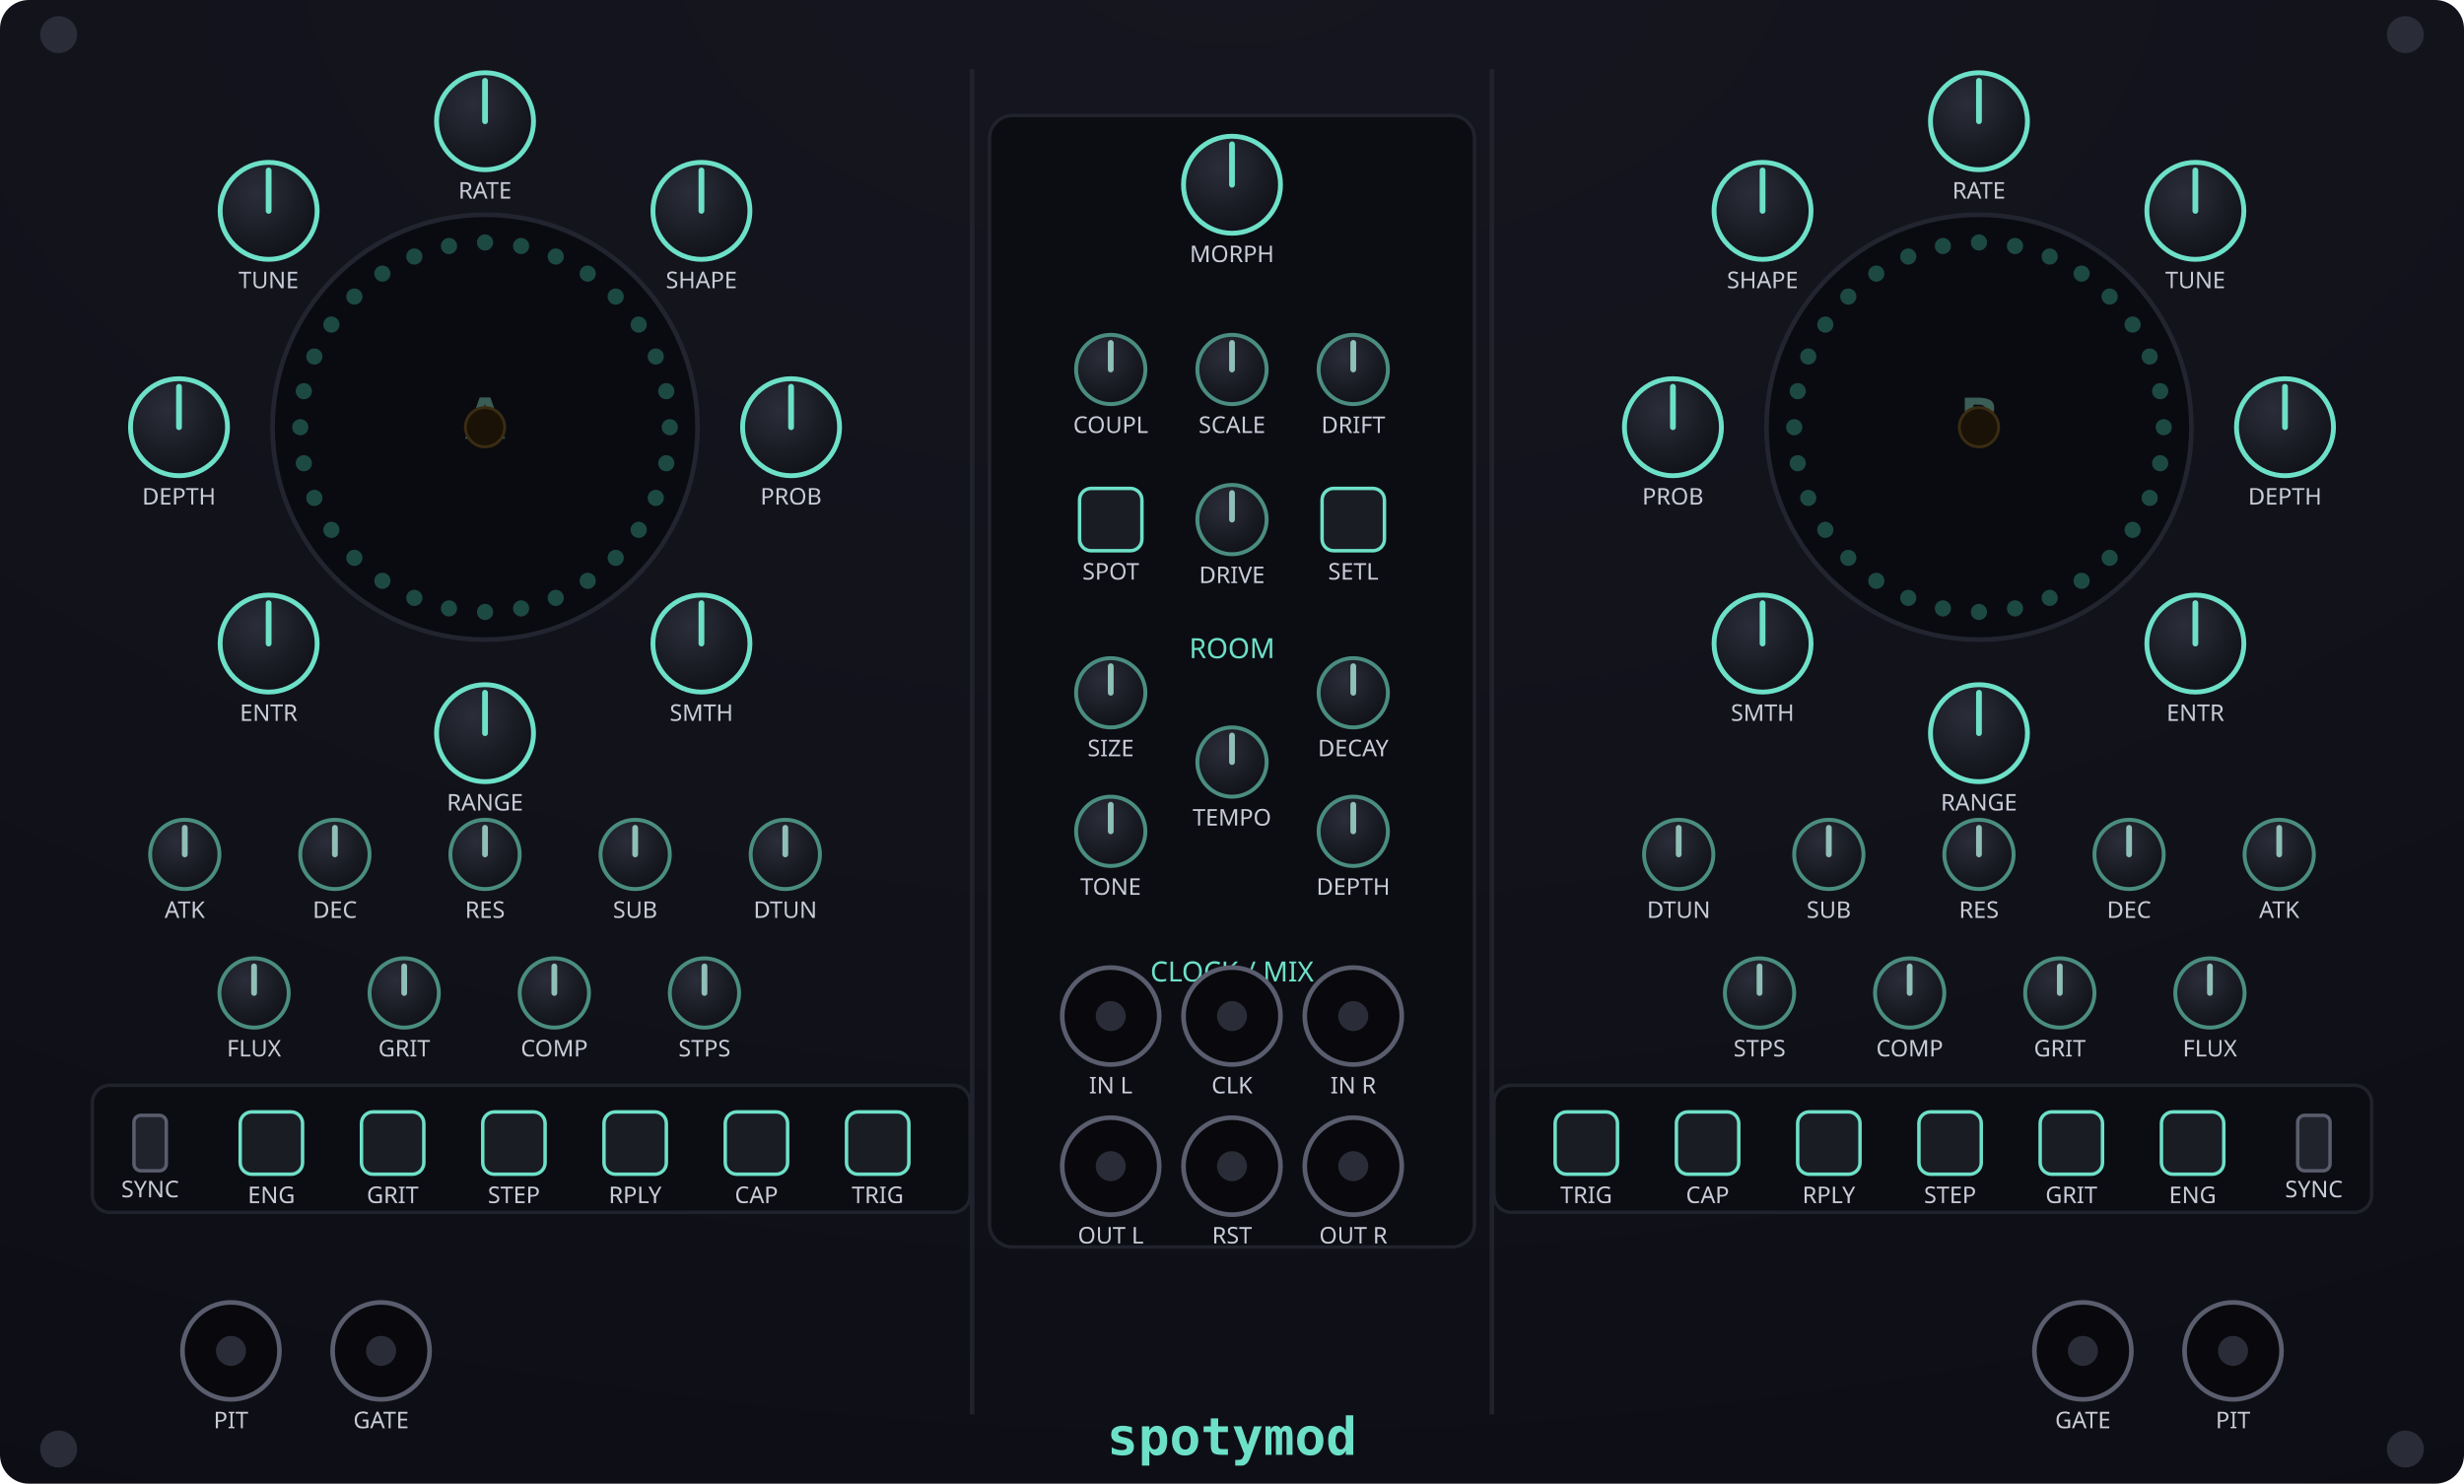
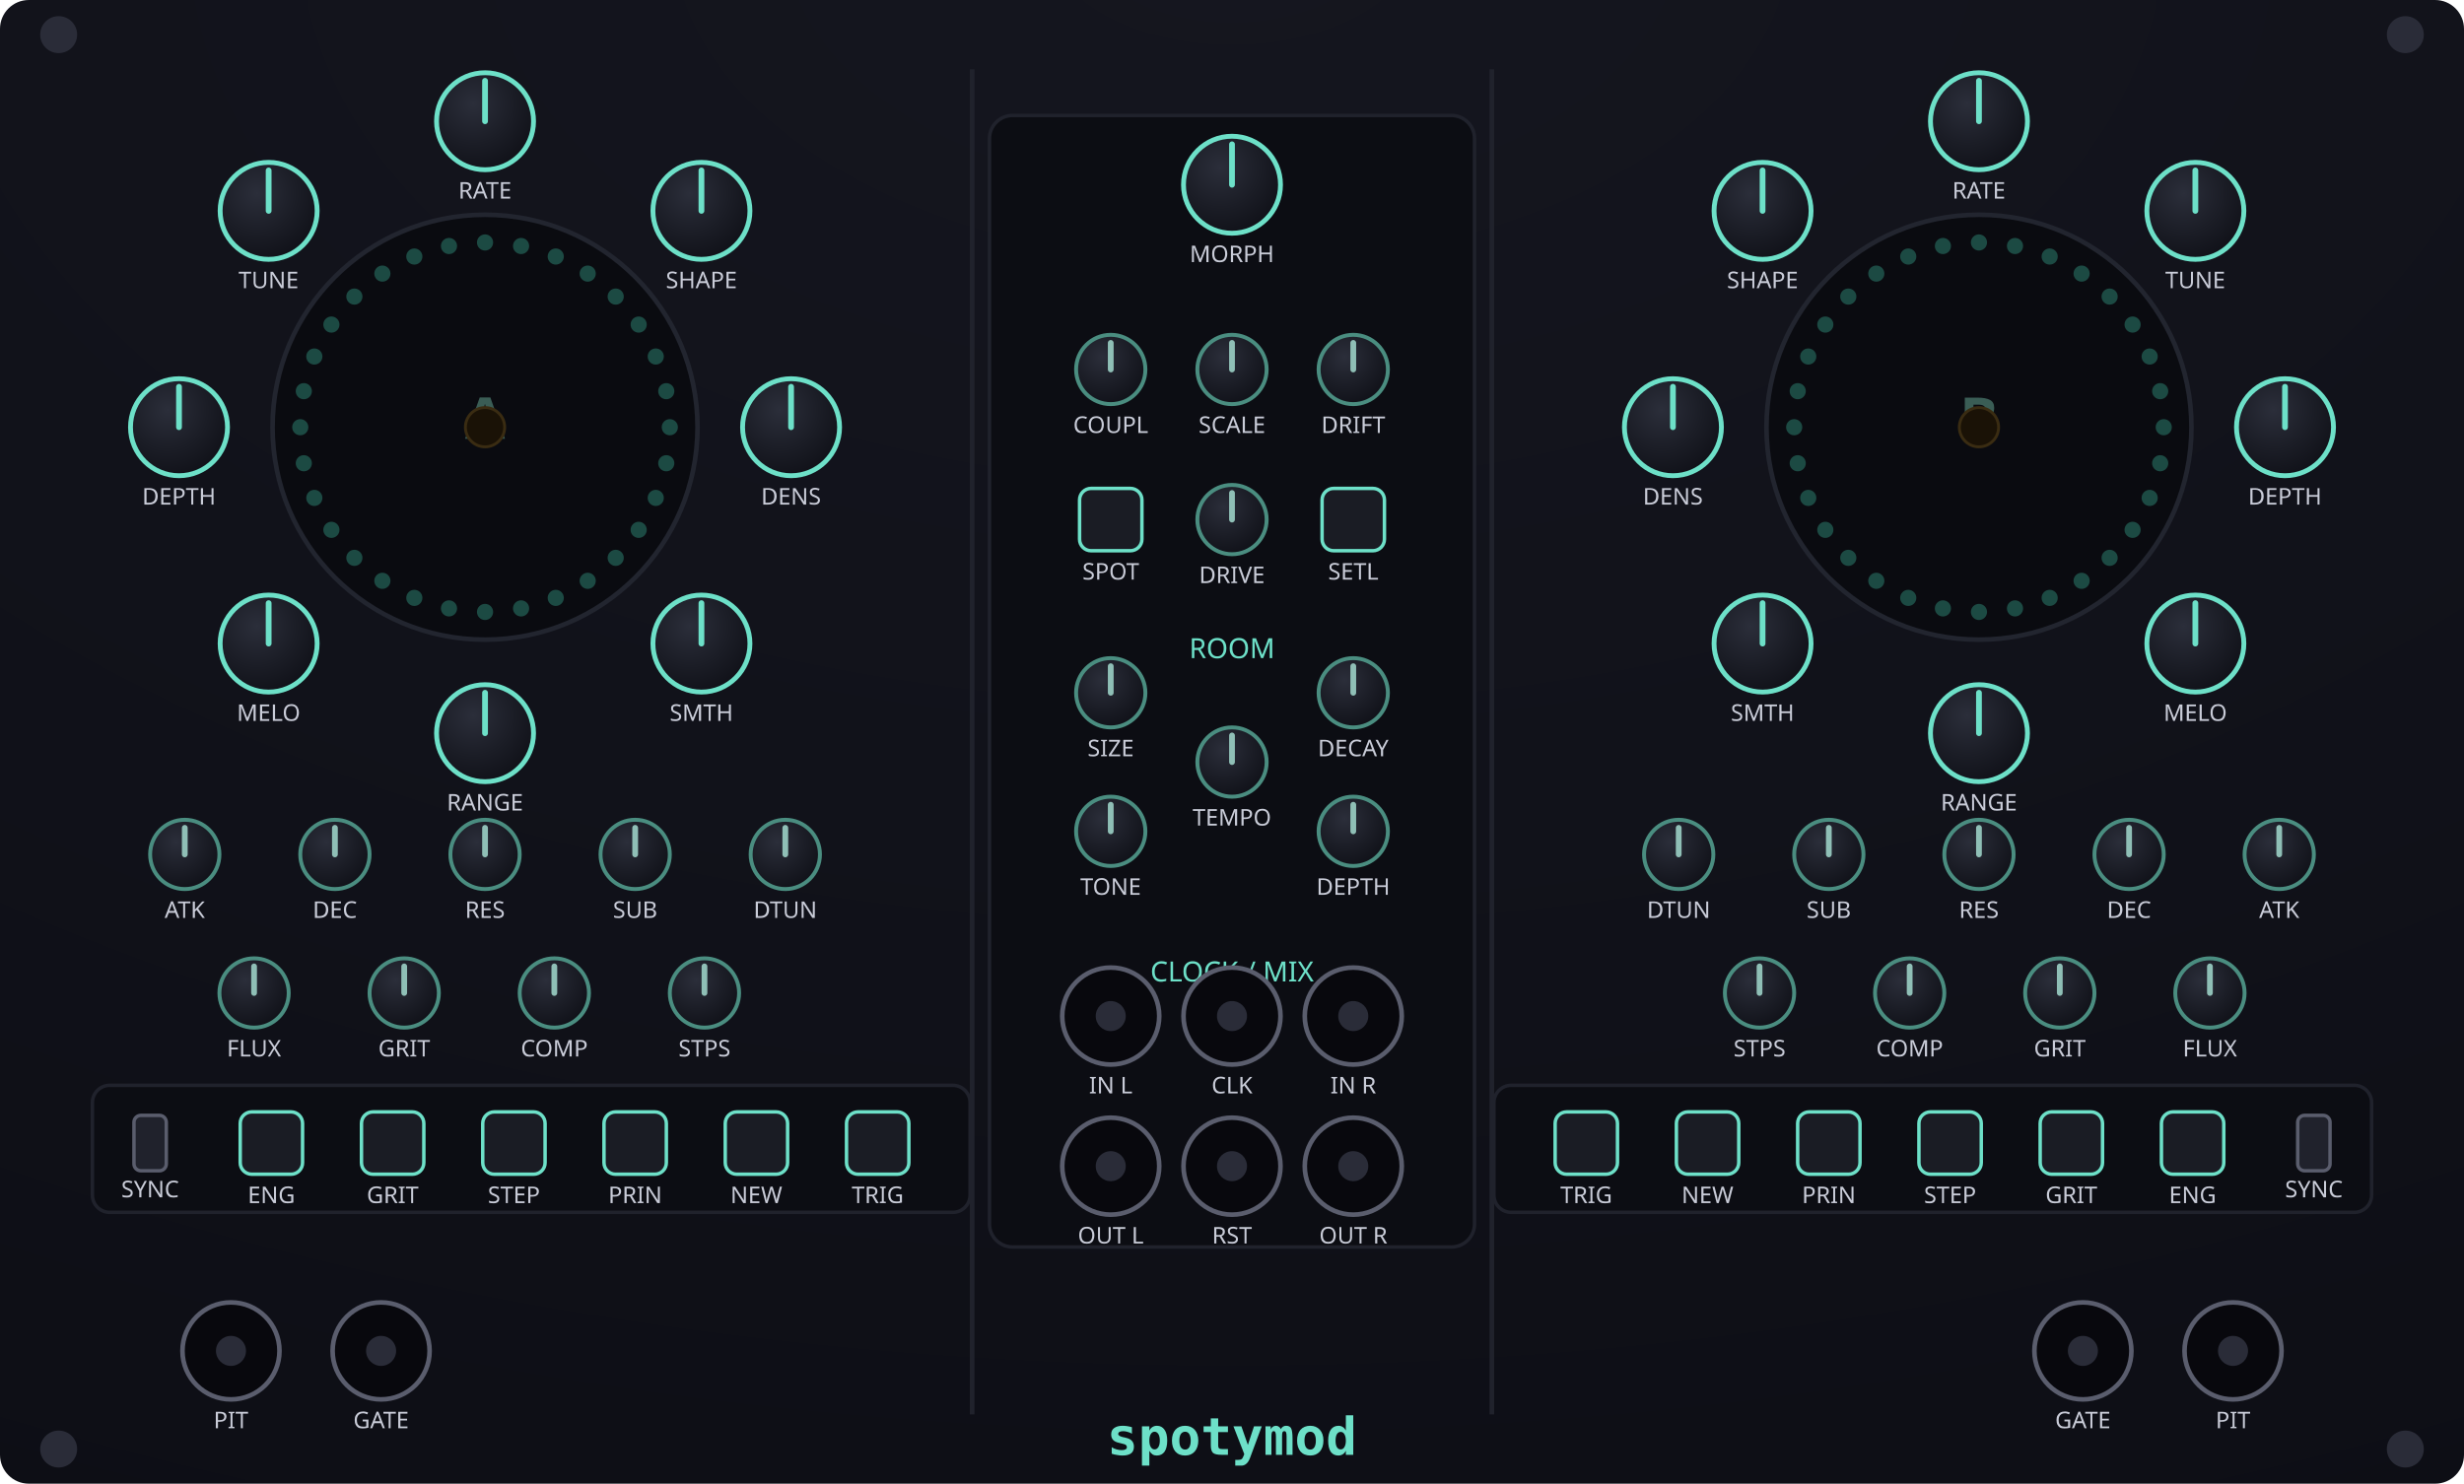
<svg xmlns="http://www.w3.org/2000/svg" width="213.360mm" height="128.500mm" viewBox="0 0 213.360 128.500">
  <defs>
    <radialGradient id="knobMetal" cx="38%" cy="32%" r="75%">
      <stop offset="0%" stop-color="#2b2e3a" />
      <stop offset="55%" stop-color="#1b1d26" />
      <stop offset="100%" stop-color="#0f1017" />
    </radialGradient>
    <radialGradient id="plate" cx="50%" cy="-5%" r="120%">
      <stop offset="0%" stop-color="#15161f" />
      <stop offset="100%" stop-color="#0d0e15" />
    </radialGradient>
    <filter id="ledGlow" x="-140%" y="-140%" width="380%" height="380%">
      <feGaussianBlur stdDeviation="0.6" result="b" />
      <feMerge>
        <feMergeNode in="b" />
        <feMergeNode in="SourceGraphic" />
      </feMerge>
    </filter>
  </defs>
  <rect x="0" y="0" width="213.360" height="128.500" rx="2.5" fill="url(#plate)" />
  <line x1="84.180" y1="6" x2="84.180" y2="122.500" stroke="#20222c" stroke-width="0.4" />
  <line x1="129.180" y1="6" x2="129.180" y2="122.500" stroke="#20222c" stroke-width="0.4" />
  <circle cx="5.080" cy="3.000" r="1.6" fill="#2a2c38" />
  <circle cx="5.080" cy="125.500" r="1.6" fill="#2a2c38" />
  <circle cx="208.280" cy="3.000" r="1.6" fill="#2a2c38" />
  <circle cx="208.280" cy="125.500" r="1.6" fill="#2a2c38" />
  <circle cx="42.000" cy="37.000" r="18.400" fill="#0a0b10" stroke="#22252f" stroke-width="0.4" />
  <circle cx="42.000" cy="21.000" r="0.7" fill="#1c4a43" />
  <circle cx="45.121" cy="21.307" r="0.7" fill="#1c4a43" />
  <circle cx="48.123" cy="22.218" r="0.7" fill="#1c4a43" />
  <circle cx="50.889" cy="23.696" r="0.7" fill="#1c4a43" />
  <circle cx="53.314" cy="25.686" r="0.7" fill="#1c4a43" />
  <circle cx="55.304" cy="28.111" r="0.7" fill="#1c4a43" />
  <circle cx="56.782" cy="30.877" r="0.7" fill="#1c4a43" />
  <circle cx="57.693" cy="33.879" r="0.7" fill="#1c4a43" />
  <circle cx="58.000" cy="37.000" r="0.7" fill="#1c4a43" />
  <circle cx="57.693" cy="40.121" r="0.7" fill="#1c4a43" />
  <circle cx="56.782" cy="43.123" r="0.7" fill="#1c4a43" />
  <circle cx="55.304" cy="45.889" r="0.7" fill="#1c4a43" />
  <circle cx="53.314" cy="48.314" r="0.7" fill="#1c4a43" />
  <circle cx="50.889" cy="50.304" r="0.7" fill="#1c4a43" />
  <circle cx="48.123" cy="51.782" r="0.7" fill="#1c4a43" />
  <circle cx="45.121" cy="52.693" r="0.7" fill="#1c4a43" />
  <circle cx="42.000" cy="53.000" r="0.7" fill="#1c4a43" />
  <circle cx="38.879" cy="52.693" r="0.7" fill="#1c4a43" />
  <circle cx="35.877" cy="51.782" r="0.7" fill="#1c4a43" />
  <circle cx="33.111" cy="50.304" r="0.7" fill="#1c4a43" />
  <circle cx="30.686" cy="48.314" r="0.7" fill="#1c4a43" />
  <circle cx="28.696" cy="45.889" r="0.7" fill="#1c4a43" />
  <circle cx="27.218" cy="43.123" r="0.7" fill="#1c4a43" />
  <circle cx="26.307" cy="40.121" r="0.7" fill="#1c4a43" />
  <circle cx="26.000" cy="37.000" r="0.7" fill="#1c4a43" />
  <circle cx="26.307" cy="33.879" r="0.7" fill="#1c4a43" />
  <circle cx="27.218" cy="30.877" r="0.7" fill="#1c4a43" />
  <circle cx="28.696" cy="28.111" r="0.7" fill="#1c4a43" />
  <circle cx="30.686" cy="25.686" r="0.7" fill="#1c4a43" />
  <circle cx="33.111" cy="23.696" r="0.7" fill="#1c4a43" />
  <circle cx="35.877" cy="22.218" r="0.7" fill="#1c4a43" />
  <circle cx="38.879" cy="21.307" r="0.7" fill="#1c4a43" />
  <circle cx="171.360" cy="37.000" r="18.400" fill="#0a0b10" stroke="#22252f" stroke-width="0.4" />
  <circle cx="171.360" cy="21.000" r="0.7" fill="#1c4a43" />
  <circle cx="174.481" cy="21.307" r="0.7" fill="#1c4a43" />
  <circle cx="177.483" cy="22.218" r="0.7" fill="#1c4a43" />
  <circle cx="180.249" cy="23.696" r="0.7" fill="#1c4a43" />
  <circle cx="182.674" cy="25.686" r="0.7" fill="#1c4a43" />
  <circle cx="184.664" cy="28.111" r="0.7" fill="#1c4a43" />
  <circle cx="186.142" cy="30.877" r="0.7" fill="#1c4a43" />
  <circle cx="187.053" cy="33.879" r="0.7" fill="#1c4a43" />
  <circle cx="187.360" cy="37.000" r="0.7" fill="#1c4a43" />
  <circle cx="187.053" cy="40.121" r="0.7" fill="#1c4a43" />
  <circle cx="186.142" cy="43.123" r="0.7" fill="#1c4a43" />
  <circle cx="184.664" cy="45.889" r="0.7" fill="#1c4a43" />
  <circle cx="182.674" cy="48.314" r="0.7" fill="#1c4a43" />
  <circle cx="180.249" cy="50.304" r="0.7" fill="#1c4a43" />
  <circle cx="177.483" cy="51.782" r="0.7" fill="#1c4a43" />
  <circle cx="174.481" cy="52.693" r="0.7" fill="#1c4a43" />
  <circle cx="171.360" cy="53.000" r="0.7" fill="#1c4a43" />
  <circle cx="168.239" cy="52.693" r="0.7" fill="#1c4a43" />
  <circle cx="165.237" cy="51.782" r="0.7" fill="#1c4a43" />
  <circle cx="162.471" cy="50.304" r="0.7" fill="#1c4a43" />
  <circle cx="160.046" cy="48.314" r="0.7" fill="#1c4a43" />
  <circle cx="158.056" cy="45.889" r="0.7" fill="#1c4a43" />
  <circle cx="156.578" cy="43.123" r="0.7" fill="#1c4a43" />
  <circle cx="155.667" cy="40.121" r="0.7" fill="#1c4a43" />
  <circle cx="155.360" cy="37.000" r="0.7" fill="#1c4a43" />
  <circle cx="155.667" cy="33.879" r="0.7" fill="#1c4a43" />
  <circle cx="156.578" cy="30.877" r="0.7" fill="#1c4a43" />
  <circle cx="158.056" cy="28.111" r="0.7" fill="#1c4a43" />
  <circle cx="160.046" cy="25.686" r="0.7" fill="#1c4a43" />
  <circle cx="162.471" cy="23.696" r="0.7" fill="#1c4a43" />
  <circle cx="165.237" cy="22.218" r="0.7" fill="#1c4a43" />
  <circle cx="168.239" cy="21.307" r="0.7" fill="#1c4a43" />
  <rect x="8.000" y="94.0" width="76.000" height="11.0" rx="1.5" fill="#0c0d13" stroke="#20222c" stroke-width="0.3" />
  <rect x="129.360" y="94.0" width="76.000" height="11.0" rx="1.5" fill="#0c0d13" stroke="#20222c" stroke-width="0.3" />
  <rect x="85.680" y="10.0" width="42.0" height="98.0" rx="2" fill="#0c0d13" stroke="#20222c" stroke-width="0.3" />
  <text x="42.000" y="38.000" fill="#3a5d55" text-anchor="middle" font-family="sans-serif" font-size="5" font-weight="bold">A</text>
  <text x="171.360" y="38.000" fill="#3a5d55" text-anchor="middle" font-family="sans-serif" font-size="5" font-weight="bold">B</text>
  <text x="106.680" y="57.000" fill="#6de0c8" text-anchor="middle" font-family="sans-serif" font-size="2.4">ROOM</text>
  <text x="106.680" y="85.000" fill="#6de0c8" text-anchor="middle" font-family="sans-serif" font-size="2.4">CLOCK / MIX</text>
  <text x="106.680" y="126.000" fill="#6de0c8" text-anchor="middle" font-family="monospace" font-size="4.5" font-weight="bold">spotymod</text>
  <circle cx="42.000" cy="10.500" r="4.200" fill="url(#knobMetal)" stroke="#6de0c8" stroke-width="0.42" />
  <line x1="42.000" y1="10.500" x2="42.000" y2="7.000" stroke="#6de0c8" stroke-width="0.5" stroke-linecap="round" />
  <text x="42.000" y="17.200" fill="#c9ccd8" text-anchor="middle" font-family="sans-serif" font-size="2.0">RATE</text>
  <circle cx="60.738" cy="18.262" r="4.200" fill="url(#knobMetal)" stroke="#6de0c8" stroke-width="0.42" />
  <line x1="60.738" y1="18.262" x2="60.738" y2="14.762" stroke="#6de0c8" stroke-width="0.5" stroke-linecap="round" />
  <text x="60.738" y="24.962" fill="#c9ccd8" text-anchor="middle" font-family="sans-serif" font-size="2.0">SHAPE</text>
  <circle cx="68.500" cy="37.000" r="4.200" fill="url(#knobMetal)" stroke="#6de0c8" stroke-width="0.42" />
  <line x1="68.500" y1="37.000" x2="68.500" y2="33.500" stroke="#6de0c8" stroke-width="0.5" stroke-linecap="round" />
-   <text x="68.500" y="43.700" fill="#c9ccd8" text-anchor="middle" font-family="sans-serif" font-size="2.0">PROB</text>
+   <text x="68.500" y="43.700" fill="#c9ccd8" text-anchor="middle" font-family="sans-serif" font-size="2.0">DENS</text>
  <circle cx="60.738" cy="55.738" r="4.200" fill="url(#knobMetal)" stroke="#6de0c8" stroke-width="0.42" />
  <line x1="60.738" y1="55.738" x2="60.738" y2="52.238" stroke="#6de0c8" stroke-width="0.5" stroke-linecap="round" />
  <text x="60.738" y="62.438" fill="#c9ccd8" text-anchor="middle" font-family="sans-serif" font-size="2.0">SMTH</text>
  <circle cx="42.000" cy="63.500" r="4.200" fill="url(#knobMetal)" stroke="#6de0c8" stroke-width="0.42" />
  <line x1="42.000" y1="63.500" x2="42.000" y2="60.000" stroke="#6de0c8" stroke-width="0.5" stroke-linecap="round" />
  <text x="42.000" y="70.200" fill="#c9ccd8" text-anchor="middle" font-family="sans-serif" font-size="2.0">RANGE</text>
  <circle cx="23.262" cy="55.738" r="4.200" fill="url(#knobMetal)" stroke="#6de0c8" stroke-width="0.42" />
  <line x1="23.262" y1="55.738" x2="23.262" y2="52.238" stroke="#6de0c8" stroke-width="0.5" stroke-linecap="round" />
-   <text x="23.262" y="62.438" fill="#c9ccd8" text-anchor="middle" font-family="sans-serif" font-size="2.0">ENTR</text>
+   <text x="23.262" y="62.438" fill="#c9ccd8" text-anchor="middle" font-family="sans-serif" font-size="2.0">MELO</text>
  <circle cx="15.500" cy="37.000" r="4.200" fill="url(#knobMetal)" stroke="#6de0c8" stroke-width="0.42" />
  <line x1="15.500" y1="37.000" x2="15.500" y2="33.500" stroke="#6de0c8" stroke-width="0.5" stroke-linecap="round" />
  <text x="15.500" y="43.700" fill="#c9ccd8" text-anchor="middle" font-family="sans-serif" font-size="2.0">DEPTH</text>
  <circle cx="23.262" cy="18.262" r="4.200" fill="url(#knobMetal)" stroke="#6de0c8" stroke-width="0.42" />
  <line x1="23.262" y1="18.262" x2="23.262" y2="14.762" stroke="#6de0c8" stroke-width="0.5" stroke-linecap="round" />
  <text x="23.262" y="24.962" fill="#c9ccd8" text-anchor="middle" font-family="sans-serif" font-size="2.0">TUNE</text>
  <circle cx="16.000" cy="74.000" r="3.000" fill="url(#knobMetal)" stroke="#4a8d80" stroke-width="0.34" />
  <line x1="16.000" y1="74.000" x2="16.000" y2="71.700" stroke="#8fbfb6" stroke-width="0.5" stroke-linecap="round" />
  <text x="16.000" y="79.500" fill="#c9ccd8" text-anchor="middle" font-family="sans-serif" font-size="2.0">ATK</text>
  <circle cx="29.000" cy="74.000" r="3.000" fill="url(#knobMetal)" stroke="#4a8d80" stroke-width="0.34" />
  <line x1="29.000" y1="74.000" x2="29.000" y2="71.700" stroke="#8fbfb6" stroke-width="0.5" stroke-linecap="round" />
  <text x="29.000" y="79.500" fill="#c9ccd8" text-anchor="middle" font-family="sans-serif" font-size="2.0">DEC</text>
  <circle cx="42.000" cy="74.000" r="3.000" fill="url(#knobMetal)" stroke="#4a8d80" stroke-width="0.34" />
  <line x1="42.000" y1="74.000" x2="42.000" y2="71.700" stroke="#8fbfb6" stroke-width="0.5" stroke-linecap="round" />
  <text x="42.000" y="79.500" fill="#c9ccd8" text-anchor="middle" font-family="sans-serif" font-size="2.0">RES</text>
  <circle cx="55.000" cy="74.000" r="3.000" fill="url(#knobMetal)" stroke="#4a8d80" stroke-width="0.34" />
  <line x1="55.000" y1="74.000" x2="55.000" y2="71.700" stroke="#8fbfb6" stroke-width="0.5" stroke-linecap="round" />
  <text x="55.000" y="79.500" fill="#c9ccd8" text-anchor="middle" font-family="sans-serif" font-size="2.0">SUB</text>
  <circle cx="68.000" cy="74.000" r="3.000" fill="url(#knobMetal)" stroke="#4a8d80" stroke-width="0.34" />
  <line x1="68.000" y1="74.000" x2="68.000" y2="71.700" stroke="#8fbfb6" stroke-width="0.5" stroke-linecap="round" />
  <text x="68.000" y="79.500" fill="#c9ccd8" text-anchor="middle" font-family="sans-serif" font-size="2.0">DTUN</text>
  <circle cx="22.000" cy="86.000" r="3.000" fill="url(#knobMetal)" stroke="#4a8d80" stroke-width="0.34" />
  <line x1="22.000" y1="86.000" x2="22.000" y2="83.700" stroke="#8fbfb6" stroke-width="0.5" stroke-linecap="round" />
  <text x="22.000" y="91.500" fill="#c9ccd8" text-anchor="middle" font-family="sans-serif" font-size="2.0">FLUX</text>
  <circle cx="35.000" cy="86.000" r="3.000" fill="url(#knobMetal)" stroke="#4a8d80" stroke-width="0.34" />
  <line x1="35.000" y1="86.000" x2="35.000" y2="83.700" stroke="#8fbfb6" stroke-width="0.5" stroke-linecap="round" />
  <text x="35.000" y="91.500" fill="#c9ccd8" text-anchor="middle" font-family="sans-serif" font-size="2.0">GRIT</text>
  <circle cx="48.000" cy="86.000" r="3.000" fill="url(#knobMetal)" stroke="#4a8d80" stroke-width="0.34" />
  <line x1="48.000" y1="86.000" x2="48.000" y2="83.700" stroke="#8fbfb6" stroke-width="0.5" stroke-linecap="round" />
  <text x="48.000" y="91.500" fill="#c9ccd8" text-anchor="middle" font-family="sans-serif" font-size="2.0">COMP</text>
  <circle cx="61.000" cy="86.000" r="3.000" fill="url(#knobMetal)" stroke="#4a8d80" stroke-width="0.34" />
  <line x1="61.000" y1="86.000" x2="61.000" y2="83.700" stroke="#8fbfb6" stroke-width="0.5" stroke-linecap="round" />
  <text x="61.000" y="91.500" fill="#c9ccd8" text-anchor="middle" font-family="sans-serif" font-size="2.0">STPS</text>
  <rect x="11.600" y="96.600" width="2.8" height="4.8" rx="0.6" fill="#20222c" stroke="#5a5d6d" stroke-width="0.3" />
  <text x="13.000" y="103.700" fill="#c9ccd8" text-anchor="middle" font-family="sans-serif" font-size="2.0">SYNC</text>
  <rect x="20.800" y="96.300" width="5.400" height="5.400" rx="1.0" fill="#1a1c24" stroke="#6de0c8" stroke-width="0.3" />
  <text x="23.500" y="104.200" fill="#c9ccd8" text-anchor="middle" font-family="sans-serif" font-size="2.0">ENG</text>
  <rect x="31.300" y="96.300" width="5.400" height="5.400" rx="1.0" fill="#1a1c24" stroke="#6de0c8" stroke-width="0.3" />
  <text x="34.000" y="104.200" fill="#c9ccd8" text-anchor="middle" font-family="sans-serif" font-size="2.0">GRIT</text>
  <rect x="41.800" y="96.300" width="5.400" height="5.400" rx="1.0" fill="#1a1c24" stroke="#6de0c8" stroke-width="0.3" />
  <text x="44.500" y="104.200" fill="#c9ccd8" text-anchor="middle" font-family="sans-serif" font-size="2.0">STEP</text>
  <rect x="52.300" y="96.300" width="5.400" height="5.400" rx="1.0" fill="#1a1c24" stroke="#6de0c8" stroke-width="0.3" />
-   <text x="55.000" y="104.200" fill="#c9ccd8" text-anchor="middle" font-family="sans-serif" font-size="2.0">RPLY</text>
+   <text x="55.000" y="104.200" fill="#c9ccd8" text-anchor="middle" font-family="sans-serif" font-size="2.0">PRIN</text>
  <rect x="62.800" y="96.300" width="5.400" height="5.400" rx="1.0" fill="#1a1c24" stroke="#6de0c8" stroke-width="0.3" />
-   <text x="65.500" y="104.200" fill="#c9ccd8" text-anchor="middle" font-family="sans-serif" font-size="2.0">CAP</text>
+   <text x="65.500" y="104.200" fill="#c9ccd8" text-anchor="middle" font-family="sans-serif" font-size="2.0">NEW</text>
  <rect x="73.300" y="96.300" width="5.400" height="5.400" rx="1.0" fill="#1a1c24" stroke="#6de0c8" stroke-width="0.3" />
  <text x="76.000" y="104.200" fill="#c9ccd8" text-anchor="middle" font-family="sans-serif" font-size="2.0">TRIG</text>
  <circle cx="171.360" cy="10.500" r="4.200" fill="url(#knobMetal)" stroke="#6de0c8" stroke-width="0.42" />
  <line x1="171.360" y1="10.500" x2="171.360" y2="7.000" stroke="#6de0c8" stroke-width="0.5" stroke-linecap="round" />
  <text x="171.360" y="17.200" fill="#c9ccd8" text-anchor="middle" font-family="sans-serif" font-size="2.0">RATE</text>
  <circle cx="152.622" cy="18.262" r="4.200" fill="url(#knobMetal)" stroke="#6de0c8" stroke-width="0.42" />
  <line x1="152.622" y1="18.262" x2="152.622" y2="14.762" stroke="#6de0c8" stroke-width="0.5" stroke-linecap="round" />
  <text x="152.622" y="24.962" fill="#c9ccd8" text-anchor="middle" font-family="sans-serif" font-size="2.0">SHAPE</text>
  <circle cx="144.860" cy="37.000" r="4.200" fill="url(#knobMetal)" stroke="#6de0c8" stroke-width="0.42" />
  <line x1="144.860" y1="37.000" x2="144.860" y2="33.500" stroke="#6de0c8" stroke-width="0.5" stroke-linecap="round" />
-   <text x="144.860" y="43.700" fill="#c9ccd8" text-anchor="middle" font-family="sans-serif" font-size="2.0">PROB</text>
+   <text x="144.860" y="43.700" fill="#c9ccd8" text-anchor="middle" font-family="sans-serif" font-size="2.0">DENS</text>
  <circle cx="152.622" cy="55.738" r="4.200" fill="url(#knobMetal)" stroke="#6de0c8" stroke-width="0.42" />
  <line x1="152.622" y1="55.738" x2="152.622" y2="52.238" stroke="#6de0c8" stroke-width="0.5" stroke-linecap="round" />
  <text x="152.622" y="62.438" fill="#c9ccd8" text-anchor="middle" font-family="sans-serif" font-size="2.0">SMTH</text>
  <circle cx="171.360" cy="63.500" r="4.200" fill="url(#knobMetal)" stroke="#6de0c8" stroke-width="0.42" />
  <line x1="171.360" y1="63.500" x2="171.360" y2="60.000" stroke="#6de0c8" stroke-width="0.5" stroke-linecap="round" />
  <text x="171.360" y="70.200" fill="#c9ccd8" text-anchor="middle" font-family="sans-serif" font-size="2.0">RANGE</text>
  <circle cx="190.098" cy="55.738" r="4.200" fill="url(#knobMetal)" stroke="#6de0c8" stroke-width="0.42" />
  <line x1="190.098" y1="55.738" x2="190.098" y2="52.238" stroke="#6de0c8" stroke-width="0.5" stroke-linecap="round" />
-   <text x="190.098" y="62.438" fill="#c9ccd8" text-anchor="middle" font-family="sans-serif" font-size="2.0">ENTR</text>
+   <text x="190.098" y="62.438" fill="#c9ccd8" text-anchor="middle" font-family="sans-serif" font-size="2.0">MELO</text>
  <circle cx="197.860" cy="37.000" r="4.200" fill="url(#knobMetal)" stroke="#6de0c8" stroke-width="0.42" />
  <line x1="197.860" y1="37.000" x2="197.860" y2="33.500" stroke="#6de0c8" stroke-width="0.5" stroke-linecap="round" />
  <text x="197.860" y="43.700" fill="#c9ccd8" text-anchor="middle" font-family="sans-serif" font-size="2.0">DEPTH</text>
  <circle cx="190.098" cy="18.262" r="4.200" fill="url(#knobMetal)" stroke="#6de0c8" stroke-width="0.42" />
  <line x1="190.098" y1="18.262" x2="190.098" y2="14.762" stroke="#6de0c8" stroke-width="0.5" stroke-linecap="round" />
  <text x="190.098" y="24.962" fill="#c9ccd8" text-anchor="middle" font-family="sans-serif" font-size="2.0">TUNE</text>
  <circle cx="197.360" cy="74.000" r="3.000" fill="url(#knobMetal)" stroke="#4a8d80" stroke-width="0.34" />
  <line x1="197.360" y1="74.000" x2="197.360" y2="71.700" stroke="#8fbfb6" stroke-width="0.5" stroke-linecap="round" />
  <text x="197.360" y="79.500" fill="#c9ccd8" text-anchor="middle" font-family="sans-serif" font-size="2.0">ATK</text>
  <circle cx="184.360" cy="74.000" r="3.000" fill="url(#knobMetal)" stroke="#4a8d80" stroke-width="0.34" />
  <line x1="184.360" y1="74.000" x2="184.360" y2="71.700" stroke="#8fbfb6" stroke-width="0.5" stroke-linecap="round" />
  <text x="184.360" y="79.500" fill="#c9ccd8" text-anchor="middle" font-family="sans-serif" font-size="2.0">DEC</text>
  <circle cx="171.360" cy="74.000" r="3.000" fill="url(#knobMetal)" stroke="#4a8d80" stroke-width="0.34" />
  <line x1="171.360" y1="74.000" x2="171.360" y2="71.700" stroke="#8fbfb6" stroke-width="0.5" stroke-linecap="round" />
  <text x="171.360" y="79.500" fill="#c9ccd8" text-anchor="middle" font-family="sans-serif" font-size="2.0">RES</text>
  <circle cx="158.360" cy="74.000" r="3.000" fill="url(#knobMetal)" stroke="#4a8d80" stroke-width="0.34" />
  <line x1="158.360" y1="74.000" x2="158.360" y2="71.700" stroke="#8fbfb6" stroke-width="0.5" stroke-linecap="round" />
  <text x="158.360" y="79.500" fill="#c9ccd8" text-anchor="middle" font-family="sans-serif" font-size="2.0">SUB</text>
  <circle cx="145.360" cy="74.000" r="3.000" fill="url(#knobMetal)" stroke="#4a8d80" stroke-width="0.34" />
  <line x1="145.360" y1="74.000" x2="145.360" y2="71.700" stroke="#8fbfb6" stroke-width="0.5" stroke-linecap="round" />
  <text x="145.360" y="79.500" fill="#c9ccd8" text-anchor="middle" font-family="sans-serif" font-size="2.0">DTUN</text>
  <circle cx="191.360" cy="86.000" r="3.000" fill="url(#knobMetal)" stroke="#4a8d80" stroke-width="0.34" />
  <line x1="191.360" y1="86.000" x2="191.360" y2="83.700" stroke="#8fbfb6" stroke-width="0.5" stroke-linecap="round" />
  <text x="191.360" y="91.500" fill="#c9ccd8" text-anchor="middle" font-family="sans-serif" font-size="2.0">FLUX</text>
  <circle cx="178.360" cy="86.000" r="3.000" fill="url(#knobMetal)" stroke="#4a8d80" stroke-width="0.34" />
  <line x1="178.360" y1="86.000" x2="178.360" y2="83.700" stroke="#8fbfb6" stroke-width="0.5" stroke-linecap="round" />
  <text x="178.360" y="91.500" fill="#c9ccd8" text-anchor="middle" font-family="sans-serif" font-size="2.0">GRIT</text>
  <circle cx="165.360" cy="86.000" r="3.000" fill="url(#knobMetal)" stroke="#4a8d80" stroke-width="0.34" />
  <line x1="165.360" y1="86.000" x2="165.360" y2="83.700" stroke="#8fbfb6" stroke-width="0.5" stroke-linecap="round" />
  <text x="165.360" y="91.500" fill="#c9ccd8" text-anchor="middle" font-family="sans-serif" font-size="2.0">COMP</text>
  <circle cx="152.360" cy="86.000" r="3.000" fill="url(#knobMetal)" stroke="#4a8d80" stroke-width="0.34" />
  <line x1="152.360" y1="86.000" x2="152.360" y2="83.700" stroke="#8fbfb6" stroke-width="0.5" stroke-linecap="round" />
  <text x="152.360" y="91.500" fill="#c9ccd8" text-anchor="middle" font-family="sans-serif" font-size="2.0">STPS</text>
  <rect x="198.960" y="96.600" width="2.8" height="4.8" rx="0.6" fill="#20222c" stroke="#5a5d6d" stroke-width="0.3" />
  <text x="200.360" y="103.700" fill="#c9ccd8" text-anchor="middle" font-family="sans-serif" font-size="2.0">SYNC</text>
  <rect x="187.160" y="96.300" width="5.400" height="5.400" rx="1.0" fill="#1a1c24" stroke="#6de0c8" stroke-width="0.3" />
  <text x="189.860" y="104.200" fill="#c9ccd8" text-anchor="middle" font-family="sans-serif" font-size="2.0">ENG</text>
  <rect x="176.660" y="96.300" width="5.400" height="5.400" rx="1.0" fill="#1a1c24" stroke="#6de0c8" stroke-width="0.3" />
  <text x="179.360" y="104.200" fill="#c9ccd8" text-anchor="middle" font-family="sans-serif" font-size="2.0">GRIT</text>
  <rect x="166.160" y="96.300" width="5.400" height="5.400" rx="1.0" fill="#1a1c24" stroke="#6de0c8" stroke-width="0.3" />
  <text x="168.860" y="104.200" fill="#c9ccd8" text-anchor="middle" font-family="sans-serif" font-size="2.0">STEP</text>
  <rect x="155.660" y="96.300" width="5.400" height="5.400" rx="1.0" fill="#1a1c24" stroke="#6de0c8" stroke-width="0.3" />
-   <text x="158.360" y="104.200" fill="#c9ccd8" text-anchor="middle" font-family="sans-serif" font-size="2.0">RPLY</text>
+   <text x="158.360" y="104.200" fill="#c9ccd8" text-anchor="middle" font-family="sans-serif" font-size="2.0">PRIN</text>
  <rect x="145.160" y="96.300" width="5.400" height="5.400" rx="1.0" fill="#1a1c24" stroke="#6de0c8" stroke-width="0.3" />
-   <text x="147.860" y="104.200" fill="#c9ccd8" text-anchor="middle" font-family="sans-serif" font-size="2.0">CAP</text>
+   <text x="147.860" y="104.200" fill="#c9ccd8" text-anchor="middle" font-family="sans-serif" font-size="2.0">NEW</text>
  <rect x="134.660" y="96.300" width="5.400" height="5.400" rx="1.0" fill="#1a1c24" stroke="#6de0c8" stroke-width="0.3" />
  <text x="137.360" y="104.200" fill="#c9ccd8" text-anchor="middle" font-family="sans-serif" font-size="2.0">TRIG</text>
  <circle cx="106.680" cy="16.000" r="4.200" fill="url(#knobMetal)" stroke="#6de0c8" stroke-width="0.42" />
  <line x1="106.680" y1="16.000" x2="106.680" y2="12.500" stroke="#6de0c8" stroke-width="0.5" stroke-linecap="round" />
  <text x="106.680" y="22.700" fill="#c9ccd8" text-anchor="middle" font-family="sans-serif" font-size="2.0">MORPH</text>
  <circle cx="96.180" cy="32.000" r="3.000" fill="url(#knobMetal)" stroke="#4a8d80" stroke-width="0.34" />
  <line x1="96.180" y1="32.000" x2="96.180" y2="29.700" stroke="#8fbfb6" stroke-width="0.5" stroke-linecap="round" />
  <text x="96.180" y="37.500" fill="#c9ccd8" text-anchor="middle" font-family="sans-serif" font-size="2.0">COUPL</text>
  <circle cx="106.680" cy="32.000" r="3.000" fill="url(#knobMetal)" stroke="#4a8d80" stroke-width="0.34" />
  <line x1="106.680" y1="32.000" x2="106.680" y2="29.700" stroke="#8fbfb6" stroke-width="0.5" stroke-linecap="round" />
  <text x="106.680" y="37.500" fill="#c9ccd8" text-anchor="middle" font-family="sans-serif" font-size="2.0">SCALE</text>
  <circle cx="117.180" cy="32.000" r="3.000" fill="url(#knobMetal)" stroke="#4a8d80" stroke-width="0.34" />
  <line x1="117.180" y1="32.000" x2="117.180" y2="29.700" stroke="#8fbfb6" stroke-width="0.5" stroke-linecap="round" />
  <text x="117.180" y="37.500" fill="#c9ccd8" text-anchor="middle" font-family="sans-serif" font-size="2.0">DRIFT</text>
  <rect x="93.480" y="42.300" width="5.400" height="5.400" rx="1.0" fill="#1a1c24" stroke="#6de0c8" stroke-width="0.3" />
  <text x="96.180" y="50.200" fill="#c9ccd8" text-anchor="middle" font-family="sans-serif" font-size="2.0">SPOT</text>
  <circle cx="106.680" cy="45.000" r="3.000" fill="url(#knobMetal)" stroke="#4a8d80" stroke-width="0.34" />
  <line x1="106.680" y1="45.000" x2="106.680" y2="42.700" stroke="#8fbfb6" stroke-width="0.5" stroke-linecap="round" />
  <text x="106.680" y="50.500" fill="#c9ccd8" text-anchor="middle" font-family="sans-serif" font-size="2.0">DRIVE</text>
  <rect x="114.480" y="42.300" width="5.400" height="5.400" rx="1.0" fill="#1a1c24" stroke="#6de0c8" stroke-width="0.3" />
  <text x="117.180" y="50.200" fill="#c9ccd8" text-anchor="middle" font-family="sans-serif" font-size="2.0">SETL</text>
  <circle cx="96.180" cy="60.000" r="3.000" fill="url(#knobMetal)" stroke="#4a8d80" stroke-width="0.34" />
  <line x1="96.180" y1="60.000" x2="96.180" y2="57.700" stroke="#8fbfb6" stroke-width="0.5" stroke-linecap="round" />
  <text x="96.180" y="65.500" fill="#c9ccd8" text-anchor="middle" font-family="sans-serif" font-size="2.0">SIZE</text>
  <circle cx="117.180" cy="60.000" r="3.000" fill="url(#knobMetal)" stroke="#4a8d80" stroke-width="0.34" />
  <line x1="117.180" y1="60.000" x2="117.180" y2="57.700" stroke="#8fbfb6" stroke-width="0.5" stroke-linecap="round" />
  <text x="117.180" y="65.500" fill="#c9ccd8" text-anchor="middle" font-family="sans-serif" font-size="2.0">DECAY</text>
  <circle cx="96.180" cy="72.000" r="3.000" fill="url(#knobMetal)" stroke="#4a8d80" stroke-width="0.34" />
  <line x1="96.180" y1="72.000" x2="96.180" y2="69.700" stroke="#8fbfb6" stroke-width="0.5" stroke-linecap="round" />
  <text x="96.180" y="77.500" fill="#c9ccd8" text-anchor="middle" font-family="sans-serif" font-size="2.0">TONE</text>
  <circle cx="117.180" cy="72.000" r="3.000" fill="url(#knobMetal)" stroke="#4a8d80" stroke-width="0.34" />
  <line x1="117.180" y1="72.000" x2="117.180" y2="69.700" stroke="#8fbfb6" stroke-width="0.5" stroke-linecap="round" />
  <text x="117.180" y="77.500" fill="#c9ccd8" text-anchor="middle" font-family="sans-serif" font-size="2.0">DEPTH</text>
  <circle cx="106.680" cy="66.000" r="3.000" fill="url(#knobMetal)" stroke="#4a8d80" stroke-width="0.34" />
  <line x1="106.680" y1="66.000" x2="106.680" y2="63.700" stroke="#8fbfb6" stroke-width="0.5" stroke-linecap="round" />
  <text x="106.680" y="71.500" fill="#c9ccd8" text-anchor="middle" font-family="sans-serif" font-size="2.0">TEMPO</text>
  <circle cx="96.180" cy="88.000" r="4.200" fill="#08080d" stroke="#5a5d6d" stroke-width="0.4" />
  <circle cx="96.180" cy="88.000" r="1.3" fill="#2a2c38" />
  <text x="96.180" y="94.700" fill="#c9ccd8" text-anchor="middle" font-family="sans-serif" font-size="2.0">IN L</text>
  <circle cx="117.180" cy="88.000" r="4.200" fill="#08080d" stroke="#5a5d6d" stroke-width="0.4" />
  <circle cx="117.180" cy="88.000" r="1.3" fill="#2a2c38" />
  <text x="117.180" y="94.700" fill="#c9ccd8" text-anchor="middle" font-family="sans-serif" font-size="2.0">IN R</text>
  <circle cx="106.680" cy="88.000" r="4.200" fill="#08080d" stroke="#5a5d6d" stroke-width="0.4" />
  <circle cx="106.680" cy="88.000" r="1.3" fill="#2a2c38" />
  <text x="106.680" y="94.700" fill="#c9ccd8" text-anchor="middle" font-family="sans-serif" font-size="2.0">CLK</text>
  <circle cx="106.680" cy="101.000" r="4.200" fill="#08080d" stroke="#5a5d6d" stroke-width="0.4" />
  <circle cx="106.680" cy="101.000" r="1.3" fill="#2a2c38" />
  <text x="106.680" y="107.700" fill="#c9ccd8" text-anchor="middle" font-family="sans-serif" font-size="2.0">RST</text>
  <circle cx="96.180" cy="101.000" r="4.200" fill="#08080d" stroke="#5a5d6d" stroke-width="0.4" />
  <circle cx="96.180" cy="101.000" r="1.3" fill="#2a2c38" />
  <text x="96.180" y="107.700" fill="#c9ccd8" text-anchor="middle" font-family="sans-serif" font-size="2.0">OUT L</text>
  <circle cx="117.180" cy="101.000" r="4.200" fill="#08080d" stroke="#5a5d6d" stroke-width="0.4" />
  <circle cx="117.180" cy="101.000" r="1.3" fill="#2a2c38" />
  <text x="117.180" y="107.700" fill="#c9ccd8" text-anchor="middle" font-family="sans-serif" font-size="2.0">OUT R</text>
  <circle cx="20.000" cy="117.000" r="4.200" fill="#08080d" stroke="#5a5d6d" stroke-width="0.4" />
  <circle cx="20.000" cy="117.000" r="1.3" fill="#2a2c38" />
  <text x="20.000" y="123.700" fill="#c9ccd8" text-anchor="middle" font-family="sans-serif" font-size="2.0">PIT</text>
  <circle cx="33.000" cy="117.000" r="4.200" fill="#08080d" stroke="#5a5d6d" stroke-width="0.4" />
  <circle cx="33.000" cy="117.000" r="1.3" fill="#2a2c38" />
  <text x="33.000" y="123.700" fill="#c9ccd8" text-anchor="middle" font-family="sans-serif" font-size="2.0">GATE</text>
  <circle cx="193.360" cy="117.000" r="4.200" fill="#08080d" stroke="#5a5d6d" stroke-width="0.4" />
  <circle cx="193.360" cy="117.000" r="1.3" fill="#2a2c38" />
  <text x="193.360" y="123.700" fill="#c9ccd8" text-anchor="middle" font-family="sans-serif" font-size="2.0">PIT</text>
  <circle cx="180.360" cy="117.000" r="4.200" fill="#08080d" stroke="#5a5d6d" stroke-width="0.4" />
  <circle cx="180.360" cy="117.000" r="1.3" fill="#2a2c38" />
  <text x="180.360" y="123.700" fill="#c9ccd8" text-anchor="middle" font-family="sans-serif" font-size="2.0">GATE</text>
  <circle cx="42.000" cy="37.000" r="1.700" fill="#1a1206" stroke="#3a2c12" stroke-width="0.25" />
  <circle cx="171.360" cy="37.000" r="1.700" fill="#1a1206" stroke="#3a2c12" stroke-width="0.25" />
</svg>
